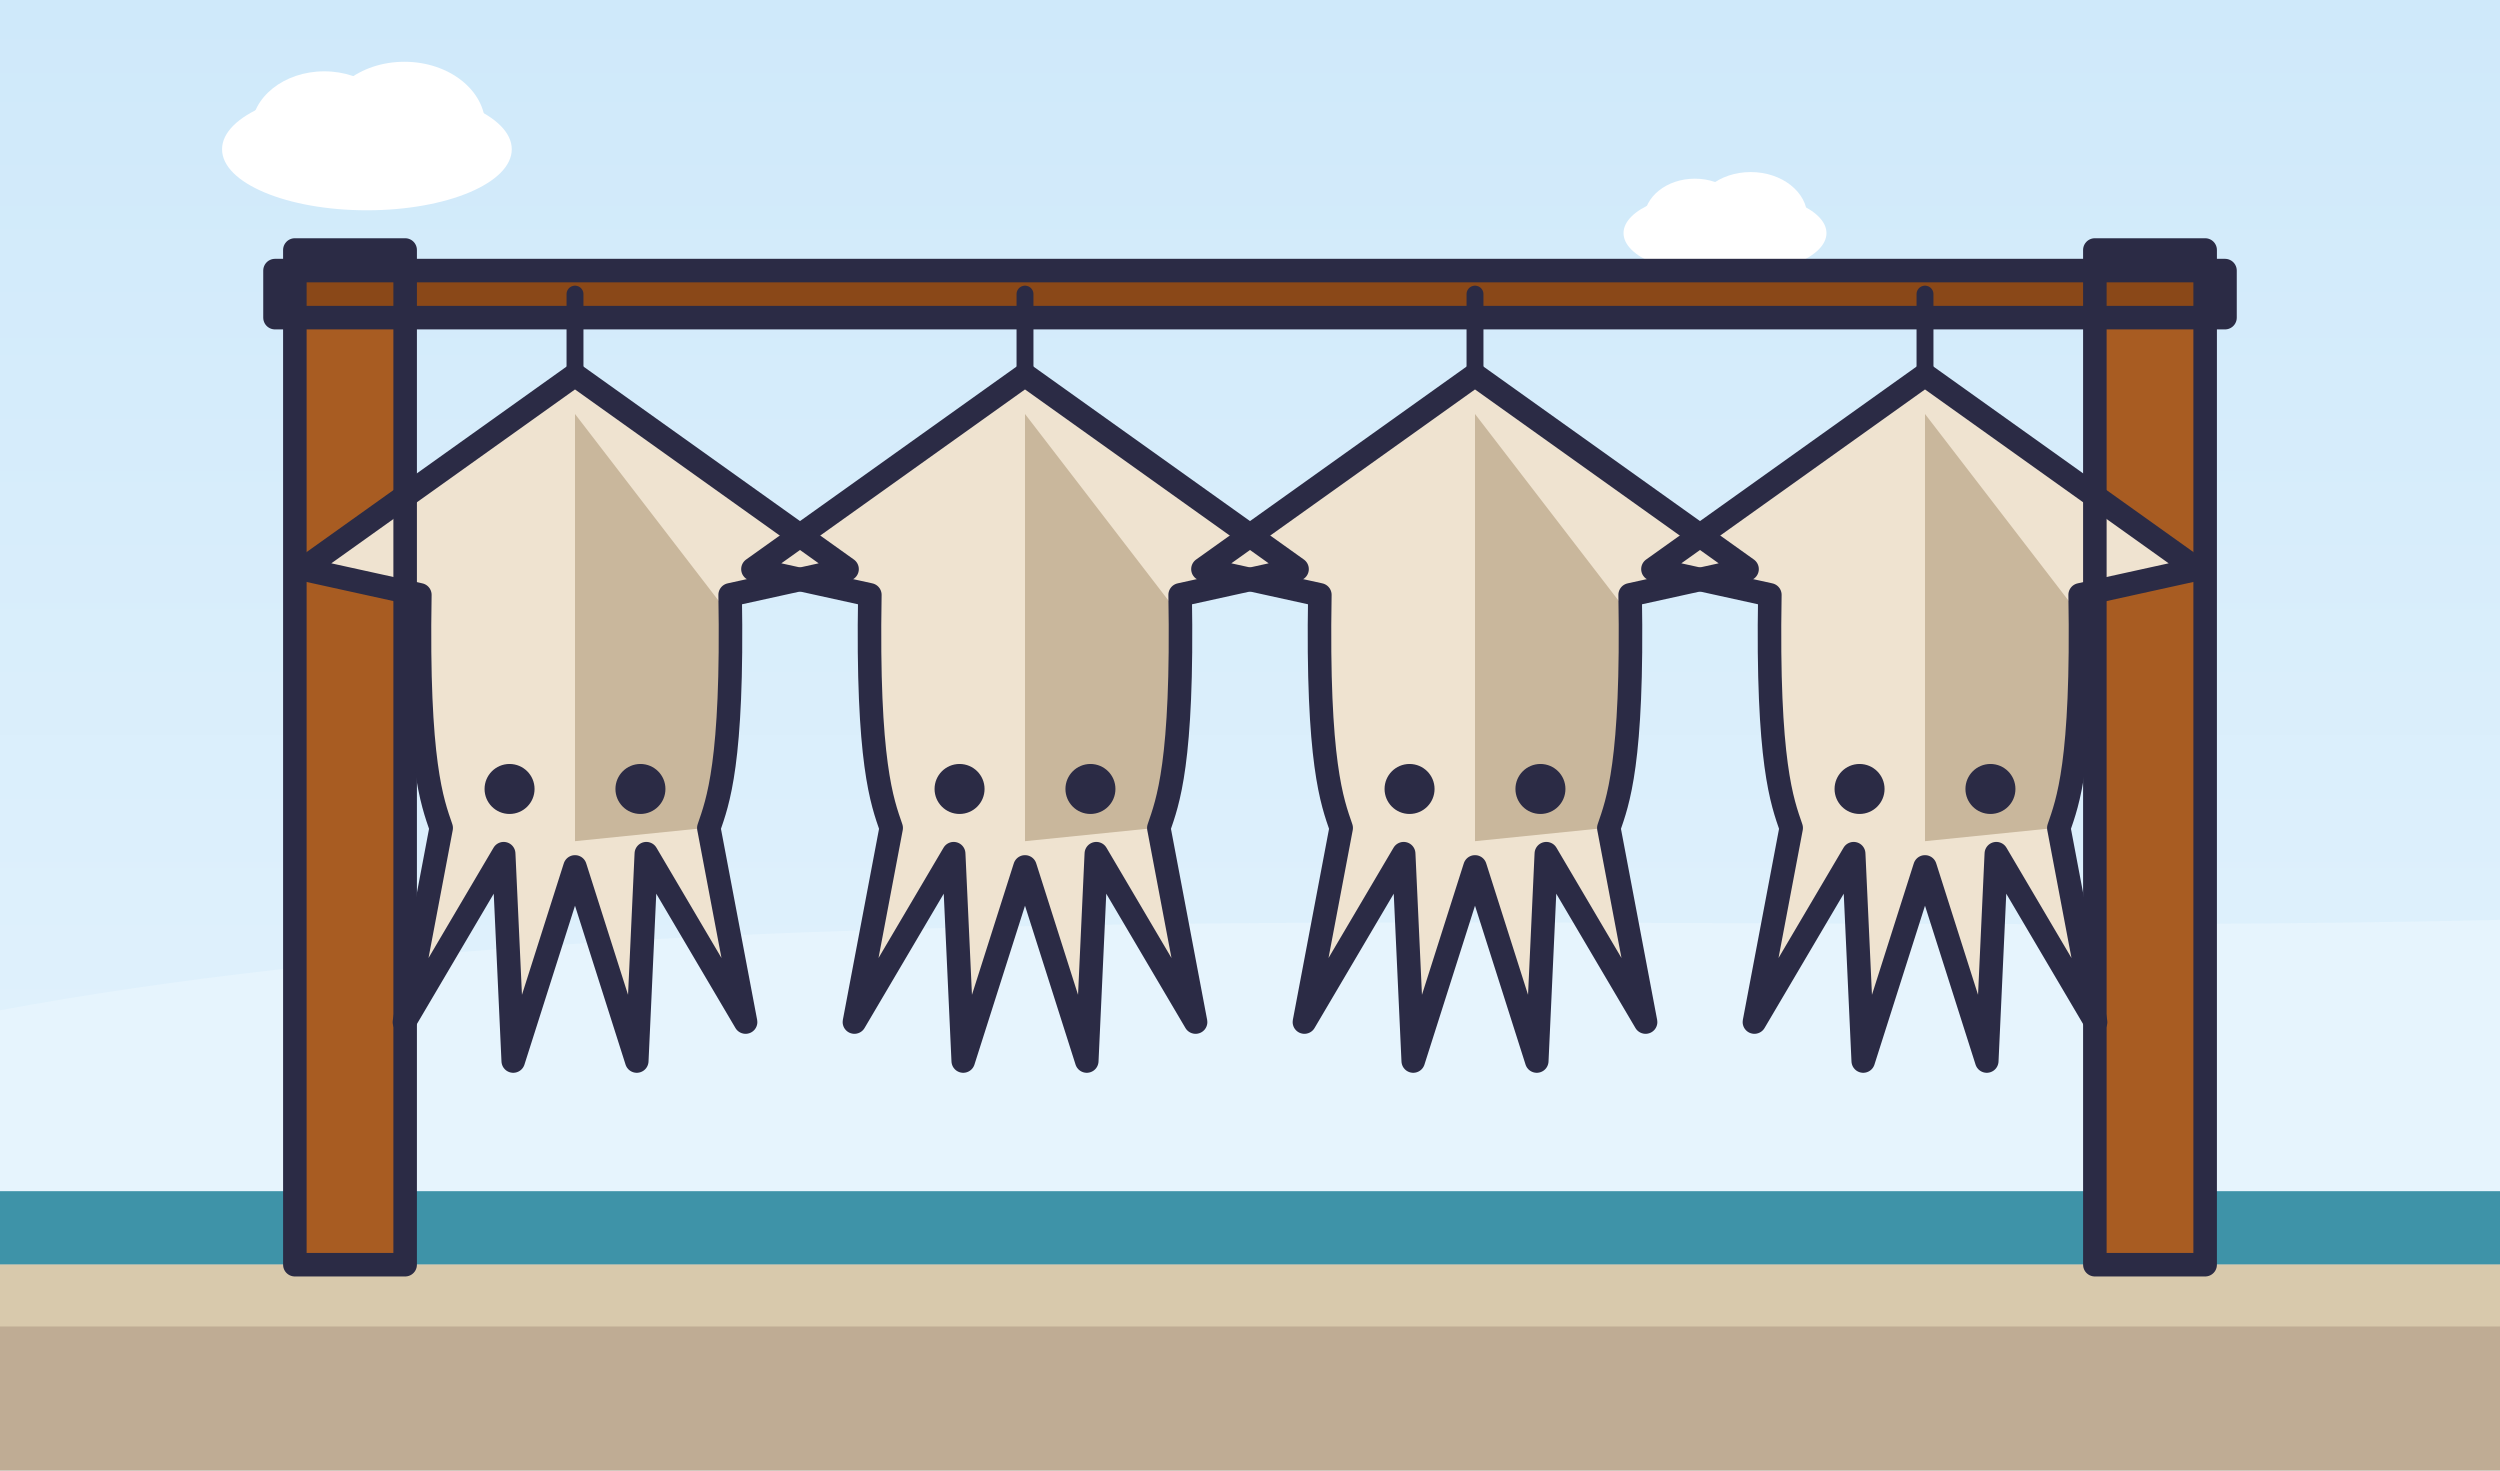
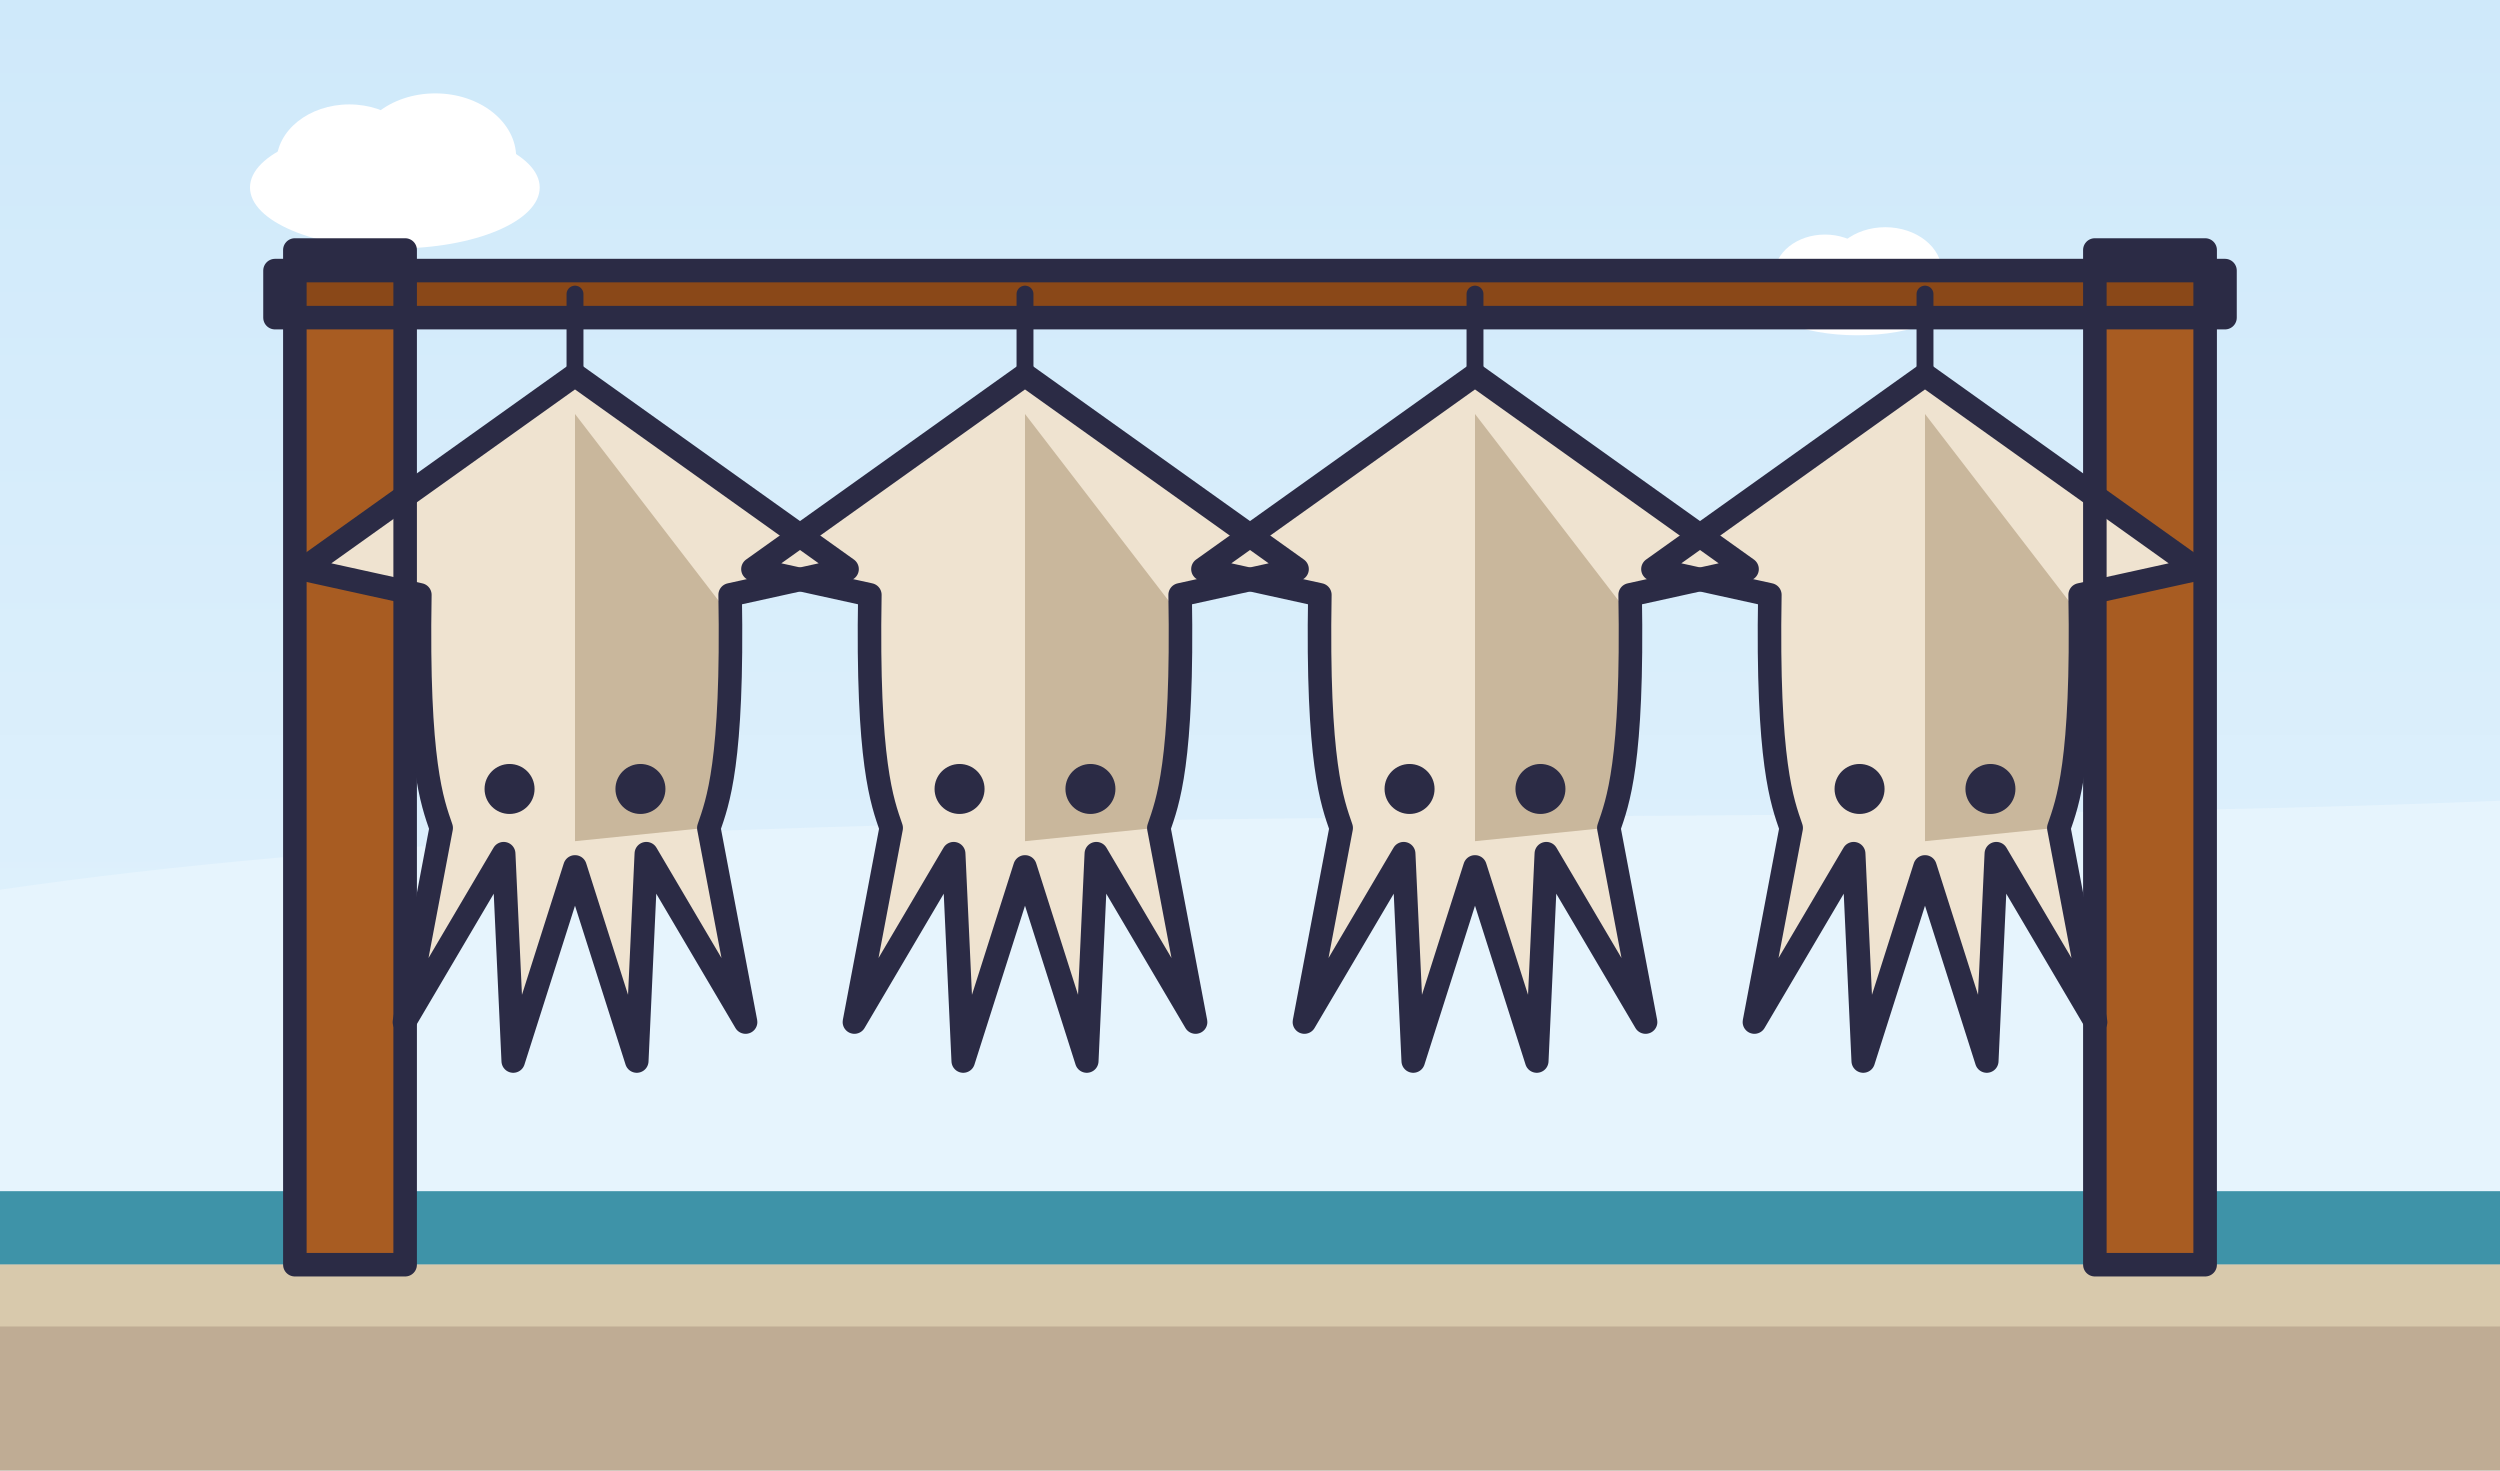
<svg xmlns="http://www.w3.org/2000/svg" viewBox="0 0 340 200" width="340" height="200" role="img" aria-label="동해 오징어 건조대" data-landmark="murreung-valley">
  <defs>
    <linearGradient id="sky" x1="0" y1="0" x2="0" y2="1">
      <stop offset="0" stop-color="#CFE9FA" />
      <stop offset="1" stop-color="#E6F4FD" />
    </linearGradient>
  </defs>
  <rect width="340" height="200" fill="url(#sky)" />
-   <path d="M0,137.4 C95.2,119.7 231.2,127.7 340.0,125.1 L340.0,172.0 L0,172.0 Z" fill="#E6F4FD" opacity="1" />
+   <path d="M0,121.0 C95.2,107.1 231.2,113.4 340.0,108.9 L340.0,172.0 L0,172.0 Z" fill="#E6F4FD" opacity="1" />
  <g fill="#FFFFFF">
-     <ellipse cx="49.9" cy="20.3" rx="19.7" ry="8.3" />
-     <ellipse cx="44.1" cy="17.6" rx="9.9" ry="7.9" />
-     <ellipse cx="55.0" cy="17.1" rx="11.0" ry="8.7" />
+     <ellipse cx="53.7" cy="25.5" rx="19.7" ry="8.3" />
+     <ellipse cx="47.5" cy="22.1" rx="9.9" ry="7.9" />
+     <ellipse cx="59.2" cy="21.4" rx="11.0" ry="8.7" />
  </g>
  <g fill="#FFFFFF">
-     <ellipse cx="234.6" cy="31.7" rx="13.8" ry="5.8" />
-     <ellipse cx="230.5" cy="29.8" rx="6.9" ry="5.5" />
-     <ellipse cx="238.1" cy="29.5" rx="7.7" ry="6.1" />
+     <ellipse cx="252.6" cy="39.8" rx="13.8" ry="5.8" />
+     <ellipse cx="248.2" cy="37.4" rx="6.9" ry="5.5" />
+     <ellipse cx="256.4" cy="37.0" rx="7.7" ry="6.1" />
  </g>
  <rect y="162.0" width="340" height="10.0" fill="#3E93A8" />
  <rect y="172.0" width="340" height="28.0" fill="#BFAC94" />
  <rect y="172.0" width="340" height="8.4" fill="#D8C9AC" />
  <path d="M40.1,34.0 L55.1,34.0 L55.1,172.0 L40.1,172.0 Z" fill="#A85C22" />
  <path d="M284.9,34.0 L299.9,34.0 L299.9,172.0 L284.9,172.0 Z" fill="#A85C22" />
  <path d="M37.4,36.8 L302.6,36.8 L302.6,43.2 L37.4,43.2 Z" fill="#8A4818" />
  <path d="M78.2,40.0 L78.2,56.3" fill="none" stroke="#2B2B45" stroke-width="2.3" stroke-linecap="round" />
  <path d="M78.2,51.0 L115.2,77.4 L99.3,80.9 C99.7,103.8 97.6,109.1 96.4,112.6 L101.4,139.0 L87.9,116.1 L86.6,144.3 L78.2,117.9 L69.8,144.3 L68.5,116.1 L55.0,139.0 L60.0,112.6 C58.8,109.1 56.7,103.8 57.1,80.9 L41.2,77.4 Z" fill="#EFE3D0" />
  <path d="M78.2,56.3 L98.5,82.7 C99.3,103.8 97.2,107.3 95.9,112.6 L78.2,114.4 Z" fill="#C9B79C" />
  <circle cx="69.3" cy="107.3" r="3.4" fill="#2B2B45" />
  <circle cx="87.1" cy="107.3" r="3.4" fill="#2B2B45" />
  <path d="M139.4,40.0 L139.4,56.3" fill="none" stroke="#2B2B45" stroke-width="2.3" stroke-linecap="round" />
  <path d="M139.4,51.0 L176.4,77.4 L160.5,80.9 C160.9,103.8 158.8,109.1 157.6,112.6 L162.6,139.0 L149.1,116.1 L147.8,144.3 L139.4,117.9 L131.0,144.3 L129.7,116.1 L116.2,139.0 L121.2,112.6 C120.0,109.1 117.9,103.8 118.3,80.9 L102.4,77.4 Z" fill="#EFE3D0" />
  <path d="M139.4,56.3 L159.7,82.7 C160.5,103.8 158.4,107.3 157.1,112.6 L139.4,114.4 Z" fill="#C9B79C" />
  <circle cx="130.5" cy="107.3" r="3.4" fill="#2B2B45" />
  <circle cx="148.3" cy="107.3" r="3.4" fill="#2B2B45" />
  <path d="M200.6,40.0 L200.6,56.3" fill="none" stroke="#2B2B45" stroke-width="2.3" stroke-linecap="round" />
  <path d="M200.6,51.0 L237.6,77.4 L221.7,80.9 C222.1,103.8 220.0,109.1 218.8,112.6 L223.8,139.0 L210.3,116.1 L209.0,144.3 L200.6,117.9 L192.2,144.3 L190.9,116.1 L177.4,139.0 L182.4,112.6 C181.2,109.1 179.1,103.8 179.5,80.9 L163.6,77.4 Z" fill="#EFE3D0" />
  <path d="M200.6,56.3 L220.9,82.7 C221.7,103.8 219.6,107.3 218.3,112.6 L200.6,114.4 Z" fill="#C9B79C" />
  <circle cx="191.7" cy="107.3" r="3.4" fill="#2B2B45" />
  <circle cx="209.5" cy="107.3" r="3.4" fill="#2B2B45" />
  <path d="M261.8,40.0 L261.8,56.3" fill="none" stroke="#2B2B45" stroke-width="2.3" stroke-linecap="round" />
  <path d="M261.8,51.0 L298.8,77.4 L282.9,80.9 C283.3,103.8 281.2,109.1 280.0,112.6 L285.0,139.0 L271.5,116.1 L270.2,144.3 L261.8,117.9 L253.4,144.3 L252.1,116.1 L238.6,139.0 L243.6,112.6 C242.4,109.1 240.3,103.8 240.7,80.9 L224.8,77.4 Z" fill="#EFE3D0" />
  <path d="M261.8,56.3 L282.1,82.7 C282.9,103.8 280.8,107.3 279.5,112.6 L261.8,114.4 Z" fill="#C9B79C" />
  <circle cx="252.9" cy="107.3" r="3.4" fill="#2B2B45" />
  <circle cx="270.7" cy="107.3" r="3.4" fill="#2B2B45" />
  <g fill="none" stroke="#2B2B45" stroke-width="3.2" stroke-linejoin="round" stroke-linecap="round">
    <path d="M40.1,34.0 L55.1,34.0 L55.1,172.0 L40.1,172.0 Z" />
    <path d="M284.9,34.0 L299.9,34.0 L299.9,172.0 L284.9,172.0 Z" />
    <path d="M37.4,36.8 L302.6,36.8 L302.6,43.2 L37.4,43.2 Z" />
    <path d="M78.2,51.0 L115.2,77.4 L99.3,80.9 C99.7,103.8 97.6,109.1 96.4,112.6 L101.4,139.0 L87.9,116.1 L86.6,144.3 L78.2,117.9 L69.8,144.3 L68.5,116.1 L55.0,139.0 L60.0,112.6 C58.8,109.1 56.7,103.8 57.1,80.9 L41.2,77.4 Z" />
    <path d="M139.4,51.0 L176.4,77.4 L160.5,80.9 C160.9,103.8 158.8,109.1 157.6,112.6 L162.6,139.0 L149.1,116.1 L147.8,144.3 L139.4,117.9 L131.0,144.3 L129.7,116.1 L116.2,139.0 L121.2,112.6 C120.0,109.1 117.9,103.8 118.3,80.9 L102.4,77.4 Z" />
    <path d="M200.6,51.0 L237.6,77.4 L221.7,80.9 C222.1,103.8 220.0,109.1 218.8,112.6 L223.8,139.0 L210.3,116.1 L209.0,144.3 L200.6,117.9 L192.2,144.3 L190.9,116.1 L177.4,139.0 L182.4,112.6 C181.2,109.1 179.1,103.8 179.5,80.9 L163.6,77.4 Z" />
    <path d="M261.8,51.0 L298.8,77.4 L282.9,80.9 C283.3,103.8 281.2,109.1 280.0,112.6 L285.0,139.0 L271.5,116.1 L270.2,144.3 L261.8,117.9 L253.4,144.3 L252.1,116.1 L238.6,139.0 L243.6,112.6 C242.4,109.1 240.3,103.8 240.7,80.9 L224.8,77.4 Z" />
  </g>
</svg>
